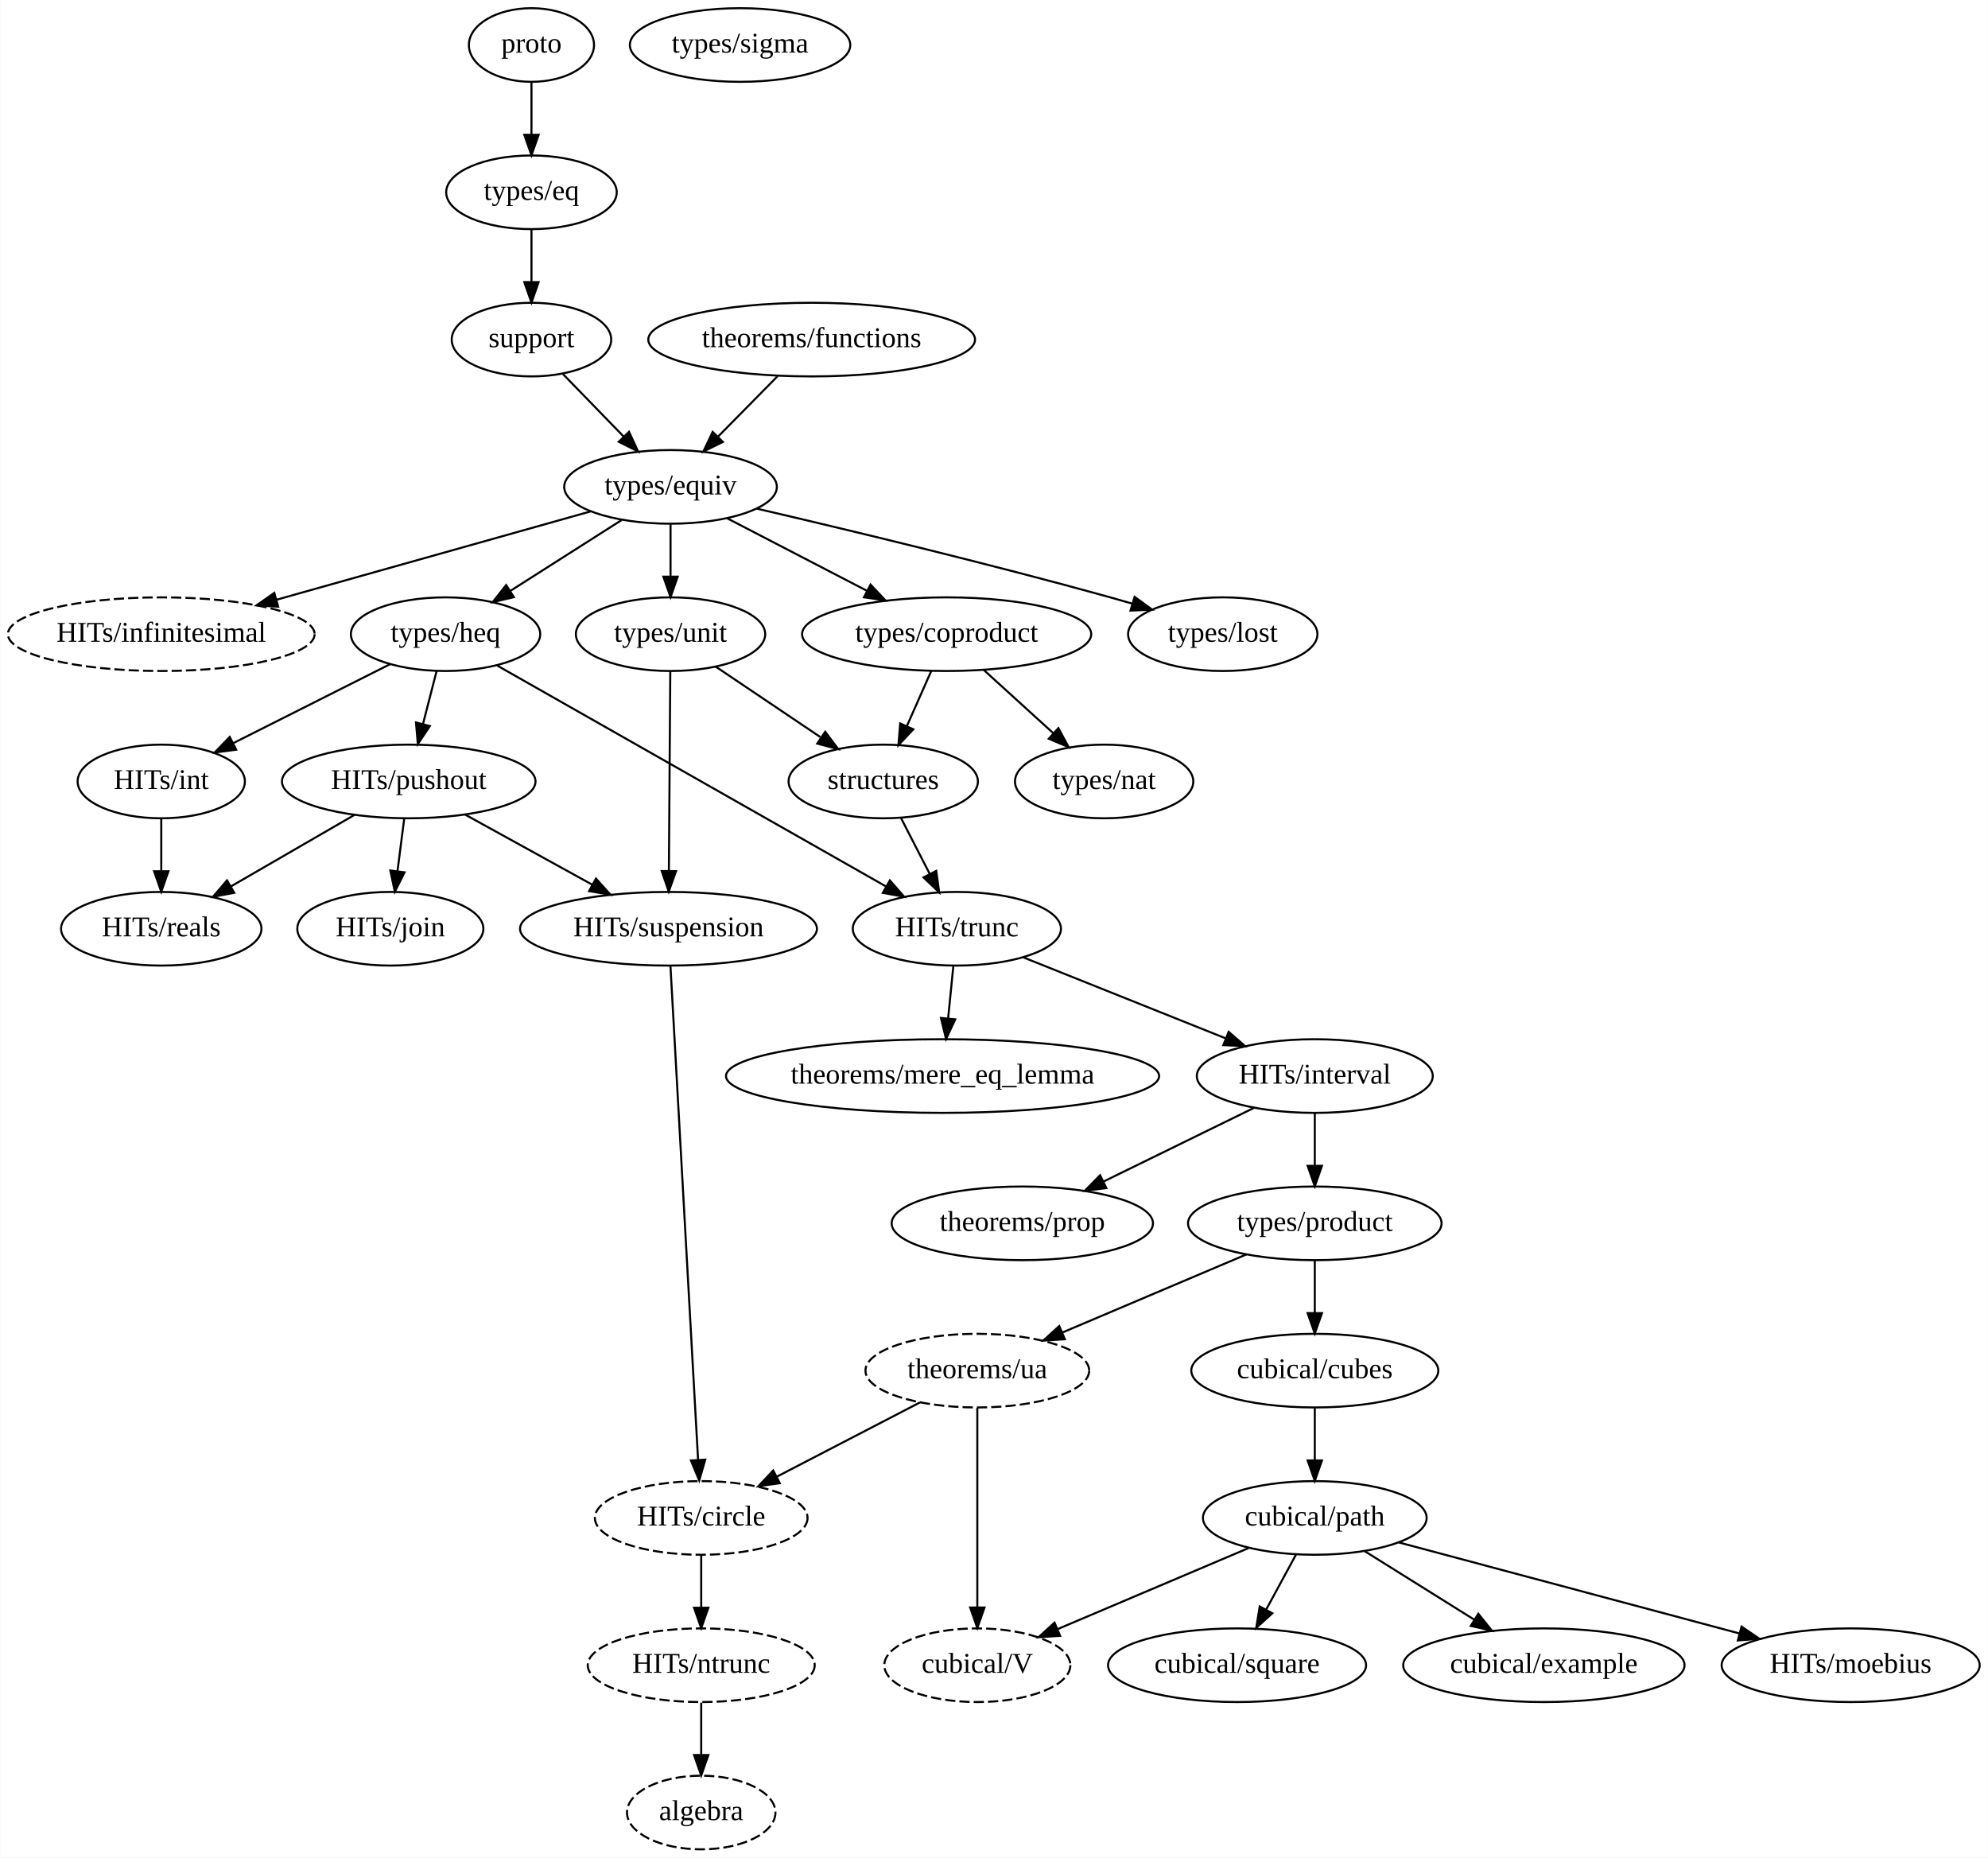
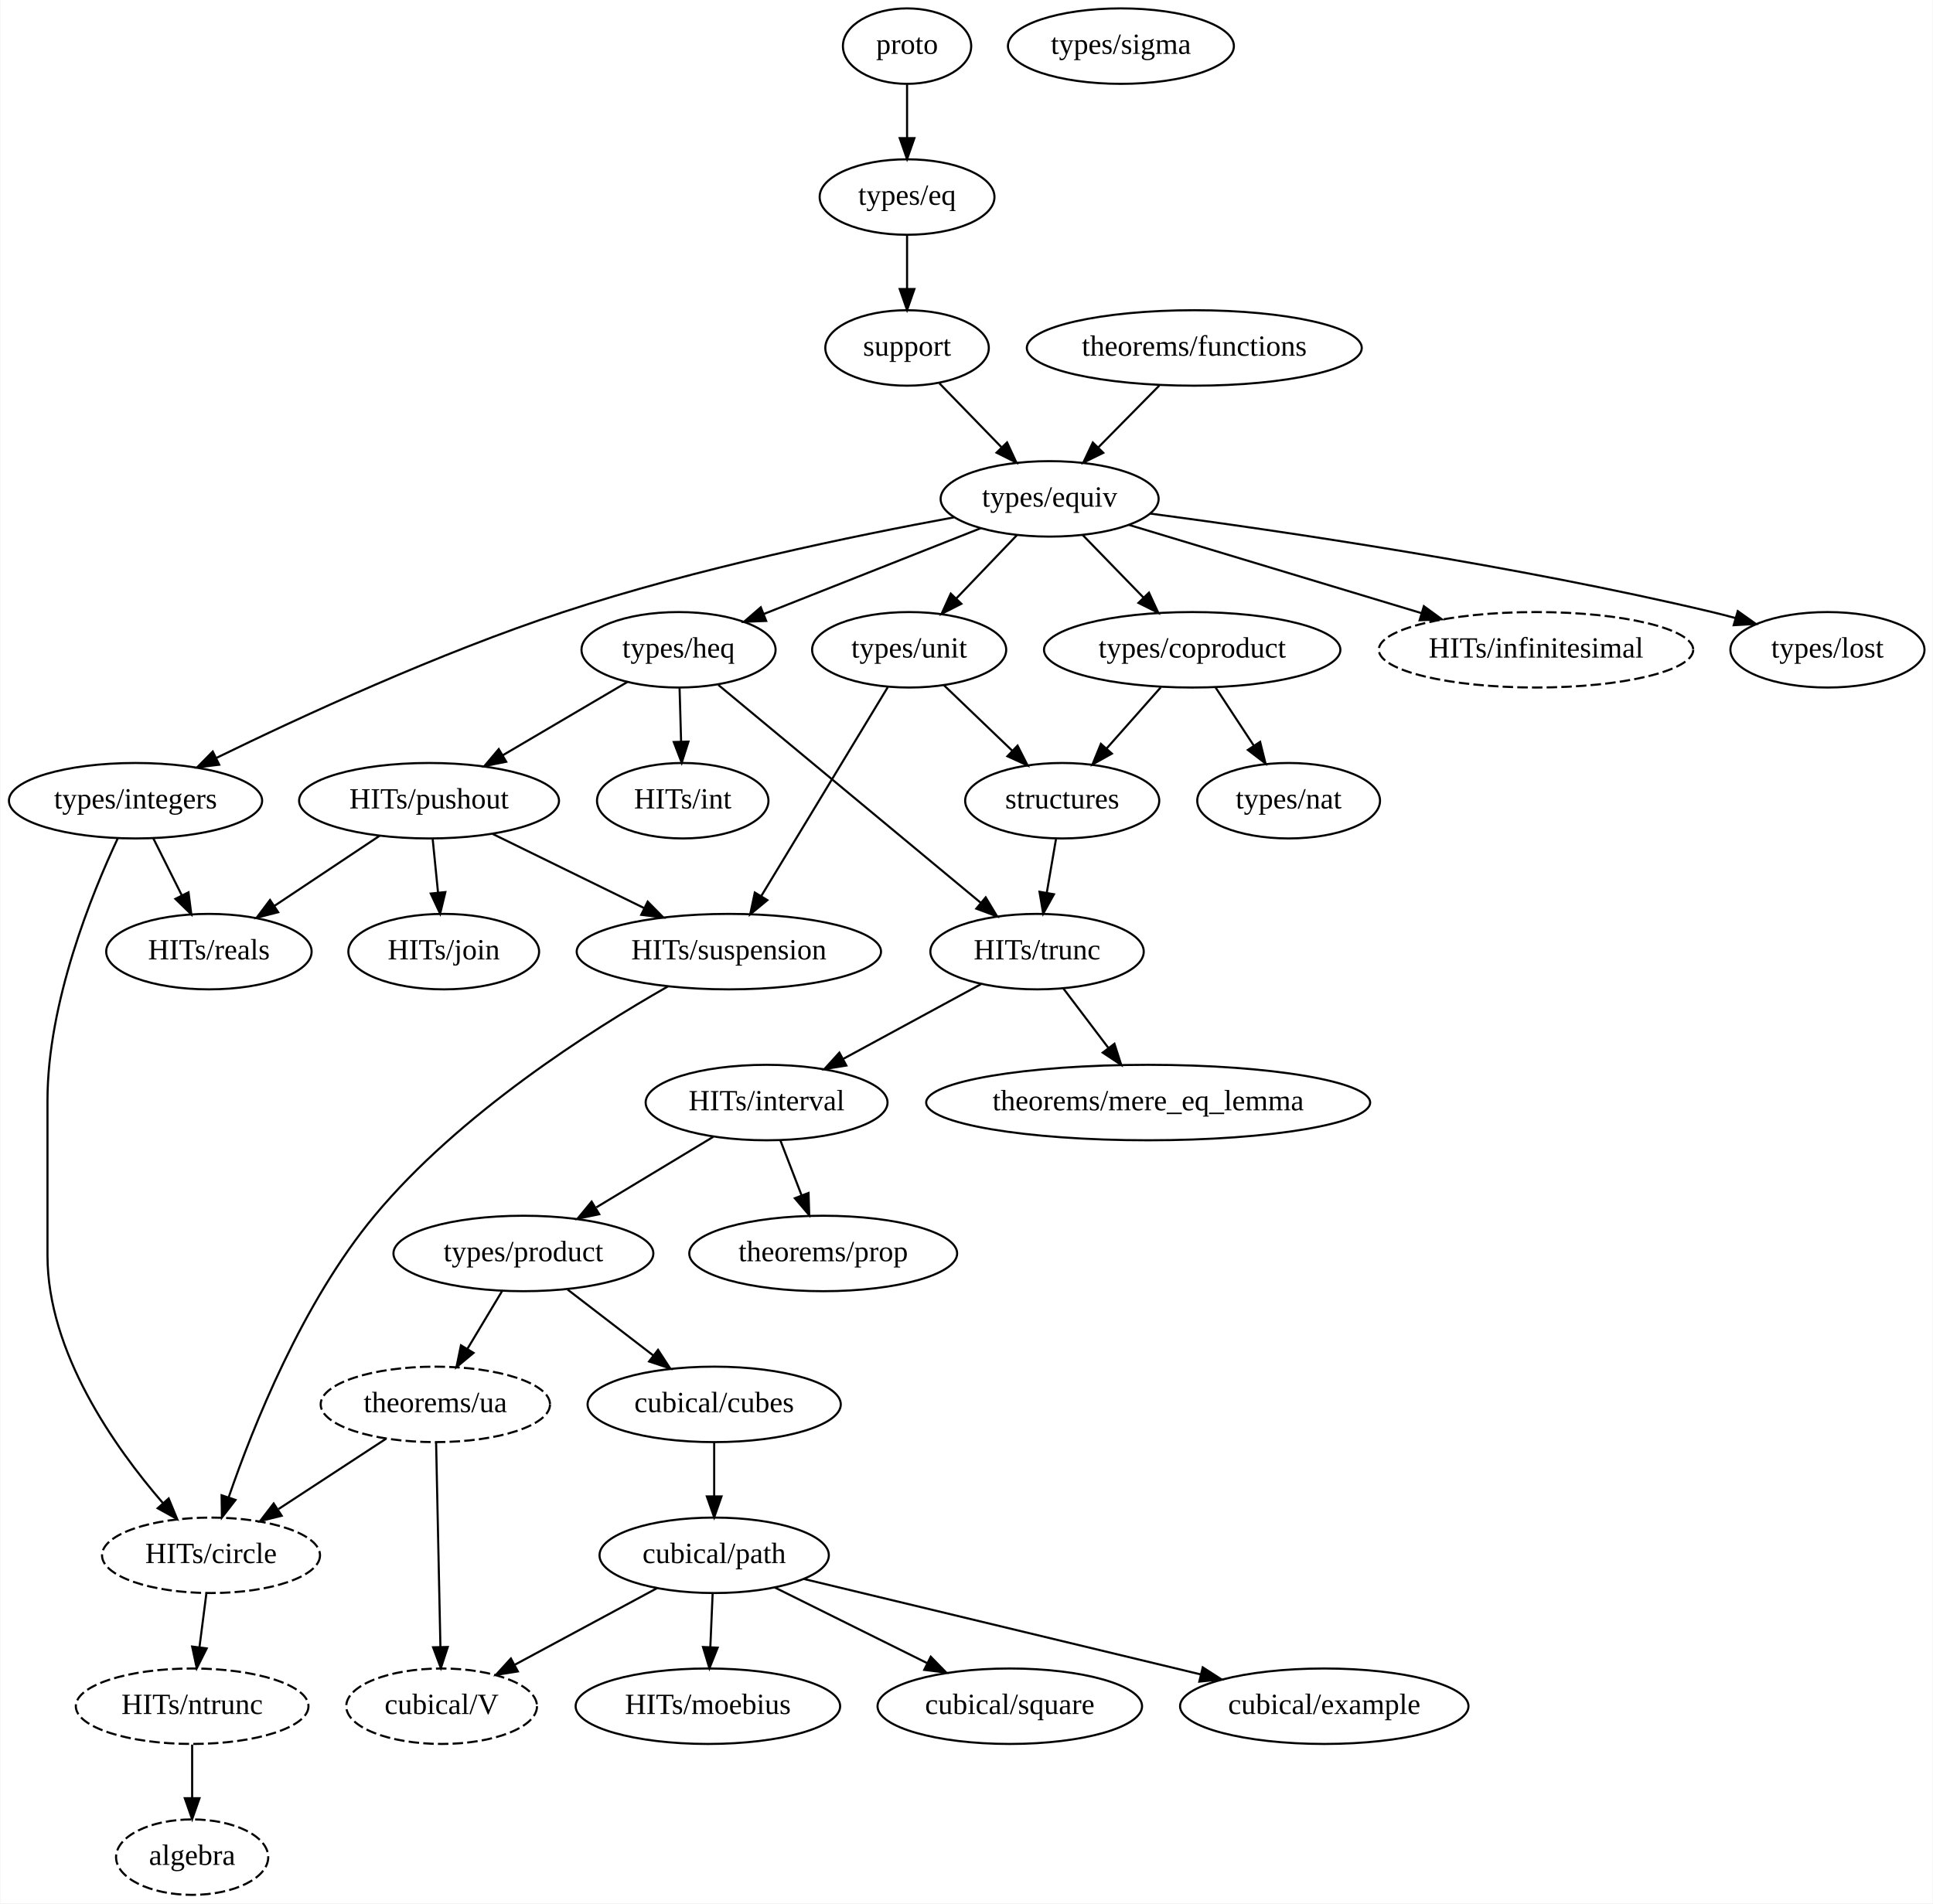
- <svg xmlns="http://www.w3.org/2000/svg" width="972pt" height="908pt" viewBox="0.00 0.00 971.79 908.00">
+ <svg xmlns="http://www.w3.org/2000/svg" width="922pt" height="908pt" viewBox="0.00 0.00 921.59 908.00">
  <g id="graph0" class="graph" transform="scale(1 1) rotate(0) translate(4 904)">
-     <polygon fill="white" stroke="none" points="-4,4 -4,-904 967.788,-904 967.788,4 -4,4" />
+     <polygon fill="white" stroke="none" points="-4,4 -4,-904 917.591,-904 917.591,4 -4,4" />
    <g id="node1" class="node">
-       <ellipse fill="none" stroke="black" cx="255.743" cy="-882" rx="30.595" ry="18" />
-       <text text-anchor="middle" x="255.743" y="-878.3" font-family="Times New Roman,serif" font-size="14.00">proto</text>
+       <ellipse fill="none" stroke="black" cx="428.445" cy="-882" rx="30.595" ry="18" />
+       <text text-anchor="middle" x="428.445" y="-878.3" font-family="Times New Roman,serif" font-size="14.00">proto</text>
    </g>
    <g id="node2" class="node">
-       <ellipse fill="none" stroke="black" cx="255.743" cy="-810" rx="41.693" ry="18" />
-       <text text-anchor="middle" x="255.743" y="-806.3" font-family="Times New Roman,serif" font-size="14.00">types/eq</text>
+       <ellipse fill="none" stroke="black" cx="428.445" cy="-810" rx="41.693" ry="18" />
+       <text text-anchor="middle" x="428.445" y="-806.3" font-family="Times New Roman,serif" font-size="14.00">types/eq</text>
    </g>
    <g id="edge1" class="edge">
-       <path fill="none" stroke="black" d="M255.743,-863.697C255.743,-855.983 255.743,-846.712 255.743,-838.112" />
-       <polygon fill="black" stroke="black" points="259.243,-838.104 255.743,-828.104 252.243,-838.104 259.243,-838.104" />
+       <path fill="none" stroke="black" d="M428.445,-863.697C428.445,-855.983 428.445,-846.712 428.445,-838.112" />
+       <polygon fill="black" stroke="black" points="431.945,-838.104 428.445,-828.104 424.945,-838.104 431.945,-838.104" />
+     </g>
+     <g id="node19" class="node">
+       <ellipse fill="none" stroke="black" cx="428.445" cy="-738" rx="38.993" ry="18" />
+       <text text-anchor="middle" x="428.445" y="-734.3" font-family="Times New Roman,serif" font-size="14.00">support</text>
+     </g>
+     <g id="edge31" class="edge">
+       <path fill="none" stroke="black" d="M428.445,-791.697C428.445,-783.983 428.445,-774.712 428.445,-766.112" />
+       <polygon fill="black" stroke="black" points="431.945,-766.104 428.445,-756.104 424.945,-766.104 431.945,-766.104" />
+     </g>
+     <g id="node3" class="node">
+       <ellipse fill="none" stroke="black" stroke-dasharray="5,2" cx="87.445" cy="-18" rx="36.294" ry="18" />
+       <text text-anchor="middle" x="87.445" y="-14.3" font-family="Times New Roman,serif" font-size="14.00">algebra</text>
+     </g>
+     <g id="node4" class="node">
+       <ellipse fill="none" stroke="black" stroke-dasharray="5,2" cx="87.445" cy="-90" rx="55.491" ry="18" />
+       <text text-anchor="middle" x="87.445" y="-86.3" font-family="Times New Roman,serif" font-size="14.00">HITs/ntrunc</text>
+     </g>
+     <g id="edge2" class="edge">
+       <path fill="none" stroke="black" d="M87.445,-71.697C87.445,-63.983 87.445,-54.712 87.445,-46.112" />
+       <polygon fill="black" stroke="black" points="90.945,-46.104 87.445,-36.104 83.945,-46.104 90.945,-46.104" />
+     </g>
+     <g id="node5" class="node">
+       <ellipse fill="none" stroke="black" stroke-dasharray="5,2" cx="96.445" cy="-162" rx="51.991" ry="18" />
+       <text text-anchor="middle" x="96.445" y="-158.3" font-family="Times New Roman,serif" font-size="14.00">HITs/circle</text>
+     </g>
+     <g id="edge23" class="edge">
+       <path fill="none" stroke="black" d="M94.22,-143.697C93.228,-135.983 92.036,-126.712 90.93,-118.112" />
+       <polygon fill="black" stroke="black" points="94.391,-117.576 89.644,-108.104 87.448,-118.469 94.391,-117.576" />
+     </g>
+     <g id="node6" class="node">
+       <ellipse fill="none" stroke="black" cx="60.445" cy="-522" rx="60.389" ry="18" />
+       <text text-anchor="middle" x="60.445" y="-518.3" font-family="Times New Roman,serif" font-size="14.00">types/integers</text>
+     </g>
+     <g id="edge3" class="edge">
+       <path fill="none" stroke="black" d="M51.945,-503.993C39.673,-477.822 18.445,-425.79 18.445,-379 18.445,-379 18.445,-379 18.445,-305 18.445,-258.863 50.468,-213.551 73.477,-186.949" />
+       <polygon fill="black" stroke="black" points="76.242,-189.107 80.283,-179.314 71.016,-184.45 76.242,-189.107" />
+     </g>
+     <g id="node29" class="node">
+       <ellipse fill="none" stroke="black" cx="95.445" cy="-450" rx="48.993" ry="18" />
+       <text text-anchor="middle" x="95.445" y="-446.3" font-family="Times New Roman,serif" font-size="14.00">HITs/reals</text>
+     </g>
+     <g id="edge28" class="edge">
+       <path fill="none" stroke="black" d="M68.917,-504.055C73.001,-495.887 77.989,-485.912 82.532,-476.824" />
+       <polygon fill="black" stroke="black" points="85.708,-478.299 87.05,-467.789 79.447,-475.168 85.708,-478.299" />
+     </g>
+     <g id="node7" class="node">
+       <ellipse fill="none" stroke="black" cx="343.445" cy="-450" rx="72.588" ry="18" />
+       <text text-anchor="middle" x="343.445" y="-446.3" font-family="Times New Roman,serif" font-size="14.00">HITs/suspension</text>
+     </g>
+     <g id="edge4" class="edge">
+       <path fill="none" stroke="black" d="M314.392,-433.416C277.784,-412.575 214.788,-372.563 174.445,-324 140.091,-282.647 116.534,-223.61 104.879,-189.709" />
+       <polygon fill="black" stroke="black" points="108.137,-188.415 101.645,-180.042 101.498,-190.636 108.137,-188.415" />
+     </g>
+     <g id="node8" class="node">
+       <ellipse fill="none" stroke="black" stroke-dasharray="5,2" cx="203.445" cy="-234" rx="54.691" ry="18" />
+       <text text-anchor="middle" x="203.445" y="-230.3" font-family="Times New Roman,serif" font-size="14.00">theorems/ua</text>
+     </g>
+     <g id="edge5" class="edge">
+       <path fill="none" stroke="black" d="M179.963,-217.638C164.91,-207.791 145.17,-194.876 128.661,-184.076" />
+       <polygon fill="black" stroke="black" points="130.156,-180.872 119.871,-178.326 126.324,-186.73 130.156,-180.872" />
+     </g>
+     <g id="node17" class="node">
+       <ellipse fill="none" stroke="black" stroke-dasharray="5,2" cx="206.445" cy="-90" rx="45.492" ry="18" />
+       <text text-anchor="middle" x="206.445" y="-86.3" font-family="Times New Roman,serif" font-size="14.00">cubical/V</text>
+     </g>
+     <g id="edge12" class="edge">
+       <path fill="none" stroke="black" d="M203.807,-215.871C204.318,-191.67 205.257,-147.211 205.866,-118.393" />
+       <polygon fill="black" stroke="black" points="209.369,-118.261 206.081,-108.189 202.371,-118.113 209.369,-118.261" />
+     </g>
+     <g id="node9" class="node">
+       <ellipse fill="none" stroke="black" stroke-dasharray="5,2" cx="728.445" cy="-594" rx="74.987" ry="18" />
+       <text text-anchor="middle" x="728.445" y="-590.3" font-family="Times New Roman,serif" font-size="14.00">HITs/infinitesimal</text>
+     </g>
+     <g id="node10" class="node">
+       <ellipse fill="none" stroke="black" cx="496.445" cy="-666" rx="51.991" ry="18" />
+       <text text-anchor="middle" x="496.445" y="-662.3" font-family="Times New Roman,serif" font-size="14.00">types/equiv</text>
+     </g>
+     <g id="edge15" class="edge">
+       <path fill="none" stroke="black" d="M450.853,-657.194C403.569,-648.495 327.824,-632.862 264.445,-612 205.151,-592.483 139.454,-562.156 99.048,-542.435" />
+       <polygon fill="black" stroke="black" points="100.352,-539.177 89.834,-537.908 97.265,-545.459 100.352,-539.177" />
+     </g>
+     <g id="edge6" class="edge">
+       <path fill="none" stroke="black" d="M534.236,-653.597C572.116,-642.168 630.823,-624.455 673.779,-611.494" />
+       <polygon fill="black" stroke="black" points="674.95,-614.796 683.513,-608.557 672.928,-608.095 674.95,-614.796" />
+     </g>
+     <g id="node11" class="node">
+       <ellipse fill="none" stroke="black" cx="564.445" cy="-594" rx="70.688" ry="18" />
+       <text text-anchor="middle" x="564.445" y="-590.3" font-family="Times New Roman,serif" font-size="14.00">types/coproduct</text>
+     </g>
+     <g id="edge7" class="edge">
+       <path fill="none" stroke="black" d="M512.216,-648.765C520.845,-639.882 531.698,-628.709 541.272,-618.854" />
+       <polygon fill="black" stroke="black" points="543.829,-621.245 548.286,-611.633 538.808,-616.367 543.829,-621.245" />
    </g>
    <g id="node18" class="node">
-       <ellipse fill="none" stroke="black" cx="255.743" cy="-738" rx="38.993" ry="18" />
-       <text text-anchor="middle" x="255.743" y="-734.3" font-family="Times New Roman,serif" font-size="14.00">support</text>
+       <ellipse fill="none" stroke="black" cx="319.445" cy="-594" rx="46.292" ry="18" />
+       <text text-anchor="middle" x="319.445" y="-590.3" font-family="Times New Roman,serif" font-size="14.00">types/heq</text>
+     </g>
+     <g id="edge14" class="edge">
+       <path fill="none" stroke="black" d="M463.567,-651.998C434.303,-640.424 391.392,-623.454 360.005,-611.041" />
+       <polygon fill="black" stroke="black" points="361.248,-607.769 350.661,-607.346 358.673,-614.278 361.248,-607.769" />
+     </g>
+     <g id="node30" class="node">
+       <ellipse fill="none" stroke="black" cx="429.445" cy="-594" rx="46.292" ry="18" />
+       <text text-anchor="middle" x="429.445" y="-590.3" font-family="Times New Roman,serif" font-size="14.00">types/unit</text>
+     </g>
+     <g id="edge37" class="edge">
+       <path fill="none" stroke="black" d="M480.905,-648.765C472.28,-639.753 461.399,-628.385 451.867,-618.426" />
+       <polygon fill="black" stroke="black" points="454.343,-615.951 444.9,-611.147 449.286,-620.792 454.343,-615.951" />
+     </g>
+     <g id="node33" class="node">
+       <ellipse fill="none" stroke="black" cx="867.445" cy="-594" rx="46.292" ry="18" />
+       <text text-anchor="middle" x="867.445" y="-590.3" font-family="Times New Roman,serif" font-size="14.00">types/lost</text>
+     </g>
+     <g id="edge39" class="edge">
+       <path fill="none" stroke="black" d="M544.489,-658.977C606.773,-650.706 718.539,-634.282 812.445,-612 816.061,-611.142 819.787,-610.174 823.515,-609.147" />
+       <polygon fill="black" stroke="black" points="824.673,-612.456 833.313,-606.324 822.734,-605.73 824.673,-612.456" />
+     </g>
+     <g id="node31" class="node">
+       <ellipse fill="none" stroke="black" cx="502.445" cy="-522" rx="46.292" ry="18" />
+       <text text-anchor="middle" x="502.445" y="-518.3" font-family="Times New Roman,serif" font-size="14.00">structures</text>
+     </g>
+     <g id="edge30" class="edge">
+       <path fill="none" stroke="black" d="M549.436,-576.055C541.709,-567.33 532.155,-556.544 523.685,-546.981" />
+       <polygon fill="black" stroke="black" points="526.138,-544.472 516.888,-539.307 520.898,-549.114 526.138,-544.472" />
+     </g>
+     <g id="node32" class="node">
+       <ellipse fill="none" stroke="black" cx="610.445" cy="-522" rx="43.592" ry="18" />
+       <text text-anchor="middle" x="610.445" y="-518.3" font-family="Times New Roman,serif" font-size="14.00">types/nat</text>
+     </g>
+     <g id="edge38" class="edge">
+       <path fill="none" stroke="black" d="M575.58,-576.055C581.061,-567.715 587.779,-557.491 593.851,-548.252" />
+       <polygon fill="black" stroke="black" points="596.845,-550.068 599.412,-539.789 590.995,-546.224 596.845,-550.068" />
+     </g>
+     <g id="node12" class="node">
+       <ellipse fill="none" stroke="black" cx="245.445" cy="-306" rx="61.99" ry="18" />
+       <text text-anchor="middle" x="245.445" y="-302.3" font-family="Times New Roman,serif" font-size="14.00">types/product</text>
+     </g>
+     <g id="edge36" class="edge">
+       <path fill="none" stroke="black" d="M235.278,-288.055C230.325,-279.801 224.265,-269.701 218.767,-260.538" />
+       <polygon fill="black" stroke="black" points="221.664,-258.563 213.518,-251.789 215.662,-262.165 221.664,-258.563" />
+     </g>
+     <g id="node13" class="node">
+       <ellipse fill="none" stroke="black" cx="336.445" cy="-234" rx="60.389" ry="18" />
+       <text text-anchor="middle" x="336.445" y="-230.3" font-family="Times New Roman,serif" font-size="14.00">cubical/cubes</text>
+     </g>
+     <g id="edge8" class="edge">
+       <path fill="none" stroke="black" d="M266.551,-288.765C278.725,-279.4 294.208,-267.49 307.505,-257.261" />
+       <polygon fill="black" stroke="black" points="309.661,-260.019 315.453,-251.147 305.393,-254.47 309.661,-260.019" />
+     </g>
+     <g id="node14" class="node">
+       <ellipse fill="none" stroke="black" cx="336.445" cy="-162" rx="54.691" ry="18" />
+       <text text-anchor="middle" x="336.445" y="-158.3" font-family="Times New Roman,serif" font-size="14.00">cubical/path</text>
+     </g>
+     <g id="edge9" class="edge">
+       <path fill="none" stroke="black" d="M336.445,-215.697C336.445,-207.983 336.445,-198.712 336.445,-190.112" />
+       <polygon fill="black" stroke="black" points="339.945,-190.104 336.445,-180.104 332.945,-190.104 339.945,-190.104" />
+     </g>
+     <g id="node15" class="node">
+       <ellipse fill="none" stroke="black" cx="477.445" cy="-90" rx="63.089" ry="18" />
+       <text text-anchor="middle" x="477.445" y="-86.3" font-family="Times New Roman,serif" font-size="14.00">cubical/square</text>
+     </g>
+     <g id="edge10" class="edge">
+       <path fill="none" stroke="black" d="M365.318,-146.666C386.279,-136.26 414.888,-122.057 437.961,-110.602" />
+       <polygon fill="black" stroke="black" points="439.747,-113.623 447.148,-106.041 436.635,-107.353 439.747,-113.623" />
+     </g>
+     <g id="node16" class="node">
+       <ellipse fill="none" stroke="black" cx="627.445" cy="-90" rx="68.788" ry="18" />
+       <text text-anchor="middle" x="627.445" y="-86.3" font-family="Times New Roman,serif" font-size="14.00">cubical/example</text>
+     </g>
+     <g id="edge11" class="edge">
+       <path fill="none" stroke="black" d="M379.07,-150.746C429.109,-138.71 512.384,-118.678 568.565,-105.163" />
+       <polygon fill="black" stroke="black" points="569.475,-108.545 578.379,-102.803 567.837,-101.739 569.475,-108.545" />
+     </g>
+     <g id="edge13" class="edge">
+       <path fill="none" stroke="black" d="M309.192,-146.326C289.476,-135.709 262.669,-121.275 241.38,-109.811" />
+       <polygon fill="black" stroke="black" points="242.797,-106.599 232.333,-104.94 239.478,-112.762 242.797,-106.599" />
+     </g>
+     <g id="node26" class="node">
+       <ellipse fill="none" stroke="black" cx="333.445" cy="-90" rx="63.089" ry="18" />
+       <text text-anchor="middle" x="333.445" y="-86.3" font-family="Times New Roman,serif" font-size="14.00">HITs/moebius</text>
+     </g>
+     <g id="edge21" class="edge">
+       <path fill="none" stroke="black" d="M335.703,-143.697C335.372,-135.983 334.975,-126.712 334.607,-118.112" />
+       <polygon fill="black" stroke="black" points="338.103,-117.945 334.178,-108.104 331.109,-118.245 338.103,-117.945" />
+     </g>
+     <g id="node21" class="node">
+       <ellipse fill="none" stroke="black" cx="321.445" cy="-522" rx="40.893" ry="18" />
+       <text text-anchor="middle" x="321.445" y="-518.3" font-family="Times New Roman,serif" font-size="14.00">HITs/int</text>
+     </g>
+     <g id="edge18" class="edge">
+       <path fill="none" stroke="black" d="M319.939,-575.697C320.159,-567.983 320.424,-558.712 320.67,-550.112" />
+       <polygon fill="black" stroke="black" points="324.169,-550.2 320.956,-540.104 317.172,-550 324.169,-550.2" />
+     </g>
+     <g id="node22" class="node">
+       <ellipse fill="none" stroke="black" cx="490.445" cy="-450" rx="50.892" ry="18" />
+       <text text-anchor="middle" x="490.445" y="-446.3" font-family="Times New Roman,serif" font-size="14.00">HITs/trunc</text>
+     </g>
+     <g id="edge35" class="edge">
+       <path fill="none" stroke="black" d="M338.398,-577.261C368.828,-551.991 428.69,-502.281 463.536,-473.345" />
+       <polygon fill="black" stroke="black" points="465.949,-475.891 471.406,-466.81 461.477,-470.505 465.949,-475.891" />
+     </g>
+     <g id="node24" class="node">
+       <ellipse fill="none" stroke="black" cx="200.445" cy="-522" rx="61.99" ry="18" />
+       <text text-anchor="middle" x="200.445" y="-518.3" font-family="Times New Roman,serif" font-size="14.00">HITs/pushout</text>
+     </g>
+     <g id="edge26" class="edge">
+       <path fill="none" stroke="black" d="M295.076,-578.666C277.935,-568.583 254.734,-554.935 235.595,-543.677" />
+       <polygon fill="black" stroke="black" points="237.242,-540.585 226.848,-538.531 233.692,-546.618 237.242,-540.585" />
+     </g>
+     <g id="edge16" class="edge">
+       <path fill="none" stroke="black" d="M443.875,-721.116C452.618,-712.116 463.725,-700.682 473.474,-690.646" />
+       <polygon fill="black" stroke="black" points="476.146,-692.919 480.604,-683.307 471.125,-688.041 476.146,-692.919" />
+     </g>
+     <g id="node20" class="node">
+       <ellipse fill="none" stroke="black" cx="565.445" cy="-738" rx="79.886" ry="18" />
+       <text text-anchor="middle" x="565.445" y="-734.3" font-family="Times New Roman,serif" font-size="14.00">theorems/functions</text>
+     </g>
+     <g id="edge17" class="edge">
+       <path fill="none" stroke="black" d="M548.742,-720.055C540.056,-711.243 529.297,-700.328 519.8,-690.694" />
+       <polygon fill="black" stroke="black" points="522.031,-687.972 512.519,-683.307 517.046,-692.886 522.031,-687.972" />
+     </g>
+     <g id="node23" class="node">
+       <ellipse fill="none" stroke="black" cx="361.445" cy="-378" rx="57.69" ry="18" />
+       <text text-anchor="middle" x="361.445" y="-374.3" font-family="Times New Roman,serif" font-size="14.00">HITs/interval</text>
+     </g>
+     <g id="edge19" class="edge">
+       <path fill="none" stroke="black" d="M463.716,-434.496C444.687,-424.17 418.887,-410.17 397.961,-398.815" />
+       <polygon fill="black" stroke="black" points="399.488,-395.662 389.029,-393.968 396.149,-401.814 399.488,-395.662" />
+     </g>
+     <g id="node27" class="node">
+       <ellipse fill="none" stroke="black" cx="543.445" cy="-378" rx="105.881" ry="18" />
+       <text text-anchor="middle" x="543.445" y="-374.3" font-family="Times New Roman,serif" font-size="14.00">theorems/mere_eq_lemma</text>
+     </g>
+     <g id="edge22" class="edge">
+       <path fill="none" stroke="black" d="M503.005,-432.411C509.38,-423.992 517.259,-413.585 524.364,-404.201" />
+       <polygon fill="black" stroke="black" points="527.36,-406.042 530.606,-395.956 521.78,-401.816 527.36,-406.042" />
+     </g>
+     <g id="edge24" class="edge">
+       <path fill="none" stroke="black" d="M335.988,-361.638C319.632,-351.768 298.17,-338.817 280.247,-328.001" />
+       <polygon fill="black" stroke="black" points="281.613,-324.738 271.243,-322.568 277.996,-330.731 281.613,-324.738" />
+     </g>
+     <g id="node28" class="node">
+       <ellipse fill="none" stroke="black" cx="388.445" cy="-306" rx="63.889" ry="18" />
+       <text text-anchor="middle" x="388.445" y="-302.3" font-family="Times New Roman,serif" font-size="14.00">theorems/prop</text>
+     </g>
+     <g id="edge25" class="edge">
+       <path fill="none" stroke="black" d="M367.981,-360.055C371.02,-352.176 374.707,-342.617 378.11,-333.794" />
+       <polygon fill="black" stroke="black" points="381.448,-334.865 381.781,-324.275 374.917,-332.346 381.448,-334.865" />
+     </g>
+     <g id="edge32" class="edge">
+       <path fill="none" stroke="black" d="M230.771,-506.155C251.812,-495.855 280.069,-482.023 303.021,-470.788" />
+       <polygon fill="black" stroke="black" points="304.73,-473.848 312.173,-466.308 301.653,-467.561 304.73,-473.848" />
+     </g>
+     <g id="node25" class="node">
+       <ellipse fill="none" stroke="black" cx="207.445" cy="-450" rx="45.492" ry="18" />
+       <text text-anchor="middle" x="207.445" y="-446.3" font-family="Times New Roman,serif" font-size="14.00">HITs/join</text>
+     </g>
+     <g id="edge20" class="edge">
+       <path fill="none" stroke="black" d="M202.175,-503.697C202.946,-495.983 203.873,-486.712 204.733,-478.112" />
+       <polygon fill="black" stroke="black" points="208.222,-478.403 205.734,-468.104 201.256,-477.706 208.222,-478.403" />
+     </g>
+     <g id="edge27" class="edge">
+       <path fill="none" stroke="black" d="M176.881,-505.291C162.086,-495.427 142.833,-482.592 126.761,-471.878" />
+       <polygon fill="black" stroke="black" points="128.471,-468.811 118.209,-466.176 124.588,-474.635 128.471,-468.811" />
+     </g>
+     <g id="edge33" class="edge">
+       <path fill="none" stroke="black" d="M419.242,-576.153C404.306,-551.493 376.375,-505.374 358.908,-476.533" />
+       <polygon fill="black" stroke="black" points="361.809,-474.565 353.634,-467.825 355.821,-478.192 361.809,-474.565" />
    </g>
    <g id="edge29" class="edge">
-       <path fill="none" stroke="black" d="M255.743,-791.697C255.743,-783.983 255.743,-774.712 255.743,-766.112" />
-       <polygon fill="black" stroke="black" points="259.243,-766.104 255.743,-756.104 252.243,-766.104 259.243,-766.104" />
-     </g>
-     <g id="node3" class="node">
-       <ellipse fill="none" stroke="black" stroke-dasharray="5,2" cx="338.743" cy="-18" rx="36.294" ry="18" />
-       <text text-anchor="middle" x="338.743" y="-14.3" font-family="Times New Roman,serif" font-size="14.00">algebra</text>
-     </g>
-     <g id="node4" class="node">
-       <ellipse fill="none" stroke="black" stroke-dasharray="5,2" cx="338.743" cy="-90" rx="55.491" ry="18" />
-       <text text-anchor="middle" x="338.743" y="-86.3" font-family="Times New Roman,serif" font-size="14.00">HITs/ntrunc</text>
-     </g>
-     <g id="edge2" class="edge">
-       <path fill="none" stroke="black" d="M338.743,-71.697C338.743,-63.983 338.743,-54.712 338.743,-46.112" />
-       <polygon fill="black" stroke="black" points="342.243,-46.104 338.743,-36.104 335.243,-46.104 342.243,-46.104" />
-     </g>
-     <g id="node5" class="node">
-       <ellipse fill="none" stroke="black" stroke-dasharray="5,2" cx="338.743" cy="-162" rx="51.991" ry="18" />
-       <text text-anchor="middle" x="338.743" y="-158.3" font-family="Times New Roman,serif" font-size="14.00">HITs/circle</text>
-     </g>
-     <g id="edge21" class="edge">
-       <path fill="none" stroke="black" d="M338.743,-143.697C338.743,-135.983 338.743,-126.712 338.743,-118.112" />
-       <polygon fill="black" stroke="black" points="342.243,-118.104 338.743,-108.104 335.243,-118.104 342.243,-118.104" />
-     </g>
-     <g id="node6" class="node">
-       <ellipse fill="none" stroke="black" cx="322.743" cy="-450" rx="72.588" ry="18" />
-       <text text-anchor="middle" x="322.743" y="-446.3" font-family="Times New Roman,serif" font-size="14.00">HITs/suspension</text>
-     </g>
-     <g id="edge3" class="edge">
-       <path fill="none" stroke="black" d="M323.696,-431.966C326.363,-384.291 333.922,-249.185 337.198,-190.63" />
-       <polygon fill="black" stroke="black" points="340.711,-190.486 337.775,-180.306 333.722,-190.095 340.711,-190.486" />
-     </g>
-     <g id="node7" class="node">
-       <ellipse fill="none" stroke="black" stroke-dasharray="5,2" cx="473.743" cy="-234" rx="54.691" ry="18" />
-       <text text-anchor="middle" x="473.743" y="-230.3" font-family="Times New Roman,serif" font-size="14.00">theorems/ua</text>
-     </g>
-     <g id="edge4" class="edge">
-       <path fill="none" stroke="black" d="M445.771,-218.496C425.498,-207.984 397.88,-193.663 375.777,-182.203" />
-       <polygon fill="black" stroke="black" points="377.168,-178.982 366.68,-177.485 373.946,-185.196 377.168,-178.982" />
-     </g>
-     <g id="node16" class="node">
-       <ellipse fill="none" stroke="black" stroke-dasharray="5,2" cx="473.743" cy="-90" rx="45.492" ry="18" />
-       <text text-anchor="middle" x="473.743" y="-86.3" font-family="Times New Roman,serif" font-size="14.00">cubical/V</text>
-     </g>
-     <g id="edge11" class="edge">
-       <path fill="none" stroke="black" d="M473.743,-215.871C473.743,-191.67 473.743,-147.211 473.743,-118.393" />
-       <polygon fill="black" stroke="black" points="477.243,-118.189 473.743,-108.189 470.243,-118.189 477.243,-118.189" />
-     </g>
-     <g id="node8" class="node">
-       <ellipse fill="none" stroke="black" stroke-dasharray="5,2" cx="74.743" cy="-594" rx="74.987" ry="18" />
-       <text text-anchor="middle" x="74.743" y="-590.3" font-family="Times New Roman,serif" font-size="14.00">HITs/infinitesimal</text>
-     </g>
-     <g id="node9" class="node">
-       <ellipse fill="none" stroke="black" cx="323.743" cy="-666" rx="51.991" ry="18" />
-       <text text-anchor="middle" x="323.743" y="-662.3" font-family="Times New Roman,serif" font-size="14.00">types/equiv</text>
-     </g>
-     <g id="edge5" class="edge">
-       <path fill="none" stroke="black" d="M284.563,-653.985C243.264,-642.375 177.83,-623.98 131.016,-610.82" />
-       <polygon fill="black" stroke="black" points="131.899,-607.432 121.324,-608.095 130.004,-614.171 131.899,-607.432" />
-     </g>
-     <g id="node10" class="node">
-       <ellipse fill="none" stroke="black" cx="458.743" cy="-594" rx="70.688" ry="18" />
-       <text text-anchor="middle" x="458.743" y="-590.3" font-family="Times New Roman,serif" font-size="14.00">types/coproduct</text>
-     </g>
-     <g id="edge6" class="edge">
-       <path fill="none" stroke="black" d="M351.388,-650.666C371.098,-640.446 397.87,-626.564 419.749,-615.22" />
-       <polygon fill="black" stroke="black" points="421.524,-618.242 428.79,-610.531 418.302,-612.027 421.524,-618.242" />
-     </g>
-     <g id="node17" class="node">
-       <ellipse fill="none" stroke="black" cx="213.743" cy="-594" rx="46.292" ry="18" />
-       <text text-anchor="middle" x="213.743" y="-590.3" font-family="Times New Roman,serif" font-size="14.00">types/heq</text>
-     </g>
-     <g id="edge13" class="edge">
-       <path fill="none" stroke="black" d="M299.875,-649.811C283.948,-639.676 262.827,-626.235 245.487,-615.201" />
-       <polygon fill="black" stroke="black" points="247.127,-612.096 236.811,-609.68 243.369,-618.001 247.127,-612.096" />
-     </g>
-     <g id="node29" class="node">
-       <ellipse fill="none" stroke="black" cx="323.743" cy="-594" rx="46.292" ry="18" />
-       <text text-anchor="middle" x="323.743" y="-590.3" font-family="Times New Roman,serif" font-size="14.00">types/unit</text>
-     </g>
-     <g id="edge35" class="edge">
-       <path fill="none" stroke="black" d="M323.743,-647.697C323.743,-639.983 323.743,-630.712 323.743,-622.112" />
-       <polygon fill="black" stroke="black" points="327.243,-622.104 323.743,-612.104 320.243,-622.104 327.243,-622.104" />
-     </g>
-     <g id="node32" class="node">
-       <ellipse fill="none" stroke="black" cx="593.743" cy="-594" rx="46.292" ry="18" />
-       <text text-anchor="middle" x="593.743" y="-590.3" font-family="Times New Roman,serif" font-size="14.00">types/lost</text>
-     </g>
-     <g id="edge37" class="edge">
-       <path fill="none" stroke="black" d="M365.953,-655.36C409.442,-645.248 479.103,-628.553 538.743,-612 542.273,-611.02 545.92,-609.972 549.578,-608.896" />
-       <polygon fill="black" stroke="black" points="550.639,-612.232 559.213,-606.008 548.629,-605.527 550.639,-612.232" />
-     </g>
-     <g id="node30" class="node">
-       <ellipse fill="none" stroke="black" cx="427.743" cy="-522" rx="46.292" ry="18" />
-       <text text-anchor="middle" x="427.743" y="-518.3" font-family="Times New Roman,serif" font-size="14.00">structures</text>
-     </g>
-     <g id="edge28" class="edge">
-       <path fill="none" stroke="black" d="M451.239,-576.055C447.66,-567.973 443.297,-558.121 439.307,-549.112" />
-       <polygon fill="black" stroke="black" points="442.428,-547.515 435.178,-539.789 436.028,-550.35 442.428,-547.515" />
-     </g>
-     <g id="node31" class="node">
-       <ellipse fill="none" stroke="black" cx="535.743" cy="-522" rx="43.592" ry="18" />
-       <text text-anchor="middle" x="535.743" y="-518.3" font-family="Times New Roman,serif" font-size="14.00">types/nat</text>
-     </g>
-     <g id="edge36" class="edge">
-       <path fill="none" stroke="black" d="M476.991,-576.411C487.083,-567.237 499.77,-555.703 510.77,-545.703" />
-       <polygon fill="black" stroke="black" points="513.375,-548.065 518.42,-538.749 508.666,-542.886 513.375,-548.065" />
-     </g>
-     <g id="node11" class="node">
-       <ellipse fill="none" stroke="black" cx="638.743" cy="-306" rx="61.99" ry="18" />
-       <text text-anchor="middle" x="638.743" y="-302.3" font-family="Times New Roman,serif" font-size="14.00">types/product</text>
+       <path fill="none" stroke="black" d="M446.009,-577.116C455.623,-567.897 467.898,-556.127 478.543,-545.919" />
+       <polygon fill="black" stroke="black" points="481.15,-548.269 485.945,-538.821 476.305,-543.216 481.15,-548.269" />
    </g>
    <g id="edge34" class="edge">
-       <path fill="none" stroke="black" d="M605.353,-290.834C579.409,-279.828 543.276,-264.499 515.433,-252.687" />
-       <polygon fill="black" stroke="black" points="516.534,-249.352 505.961,-248.668 513.8,-255.796 516.534,-249.352" />
-     </g>
-     <g id="node12" class="node">
-       <ellipse fill="none" stroke="black" cx="638.743" cy="-234" rx="60.389" ry="18" />
-       <text text-anchor="middle" x="638.743" y="-230.3" font-family="Times New Roman,serif" font-size="14.00">cubical/cubes</text>
-     </g>
-     <g id="edge7" class="edge">
-       <path fill="none" stroke="black" d="M638.743,-287.697C638.743,-279.983 638.743,-270.712 638.743,-262.112" />
-       <polygon fill="black" stroke="black" points="642.243,-262.104 638.743,-252.104 635.243,-262.104 642.243,-262.104" />
-     </g>
-     <g id="node13" class="node">
-       <ellipse fill="none" stroke="black" cx="638.743" cy="-162" rx="54.691" ry="18" />
-       <text text-anchor="middle" x="638.743" y="-158.3" font-family="Times New Roman,serif" font-size="14.00">cubical/path</text>
-     </g>
-     <g id="edge8" class="edge">
-       <path fill="none" stroke="black" d="M638.743,-215.697C638.743,-207.983 638.743,-198.712 638.743,-190.112" />
-       <polygon fill="black" stroke="black" points="642.243,-190.104 638.743,-180.104 635.243,-190.104 642.243,-190.104" />
-     </g>
-     <g id="node14" class="node">
-       <ellipse fill="none" stroke="black" cx="600.743" cy="-90" rx="63.089" ry="18" />
-       <text text-anchor="middle" x="600.743" y="-86.3" font-family="Times New Roman,serif" font-size="14.00">cubical/square</text>
-     </g>
-     <g id="edge9" class="edge">
-       <path fill="none" stroke="black" d="M629.545,-144.055C625.176,-136.007 619.854,-126.205 614.98,-117.226" />
-       <polygon fill="black" stroke="black" points="617.968,-115.394 610.121,-108.275 611.816,-118.734 617.968,-115.394" />
-     </g>
-     <g id="node15" class="node">
-       <ellipse fill="none" stroke="black" cx="750.743" cy="-90" rx="68.788" ry="18" />
-       <text text-anchor="middle" x="750.743" y="-86.3" font-family="Times New Roman,serif" font-size="14.00">cubical/example</text>
-     </g>
-     <g id="edge10" class="edge">
-       <path fill="none" stroke="black" d="M663.046,-145.811C678.715,-136.018 699.32,-123.14 716.62,-112.327" />
-       <polygon fill="black" stroke="black" points="718.697,-115.156 725.322,-106.888 714.987,-109.22 718.697,-115.156" />
-     </g>
-     <g id="edge12" class="edge">
-       <path fill="none" stroke="black" d="M606.538,-147.337C579.743,-135.97 541.503,-119.746 512.933,-107.626" />
-       <polygon fill="black" stroke="black" points="514.219,-104.369 503.646,-103.686 511.485,-110.814 514.219,-104.369" />
-     </g>
-     <g id="node25" class="node">
-       <ellipse fill="none" stroke="black" cx="900.743" cy="-90" rx="63.089" ry="18" />
-       <text text-anchor="middle" x="900.743" y="-86.3" font-family="Times New Roman,serif" font-size="14.00">HITs/moebius</text>
-     </g>
-     <g id="edge19" class="edge">
-       <path fill="none" stroke="black" d="M679.681,-150.063C724.518,-138.083 796.636,-118.815 846.236,-105.563" />
-       <polygon fill="black" stroke="black" points="847.393,-108.877 856.15,-102.914 845.586,-102.114 847.393,-108.877" />
-     </g>
-     <g id="node20" class="node">
-       <ellipse fill="none" stroke="black" cx="74.743" cy="-522" rx="40.893" ry="18" />
-       <text text-anchor="middle" x="74.743" y="-518.3" font-family="Times New Roman,serif" font-size="14.00">HITs/int</text>
-     </g>
-     <g id="edge16" class="edge">
-       <path fill="none" stroke="black" d="M186.613,-579.337C164.712,-568.308 133.734,-552.707 109.927,-540.719" />
-       <polygon fill="black" stroke="black" points="111.37,-537.526 100.864,-536.154 108.221,-543.778 111.37,-537.526" />
-     </g>
-     <g id="node21" class="node">
-       <ellipse fill="none" stroke="black" cx="463.743" cy="-450" rx="50.892" ry="18" />
-       <text text-anchor="middle" x="463.743" y="-446.3" font-family="Times New Roman,serif" font-size="14.00">HITs/trunc</text>
-     </g>
-     <g id="edge33" class="edge">
-       <path fill="none" stroke="black" d="M239.09,-578.603C284.082,-553.048 377.952,-499.73 428.953,-470.761" />
-       <polygon fill="black" stroke="black" points="430.989,-473.63 437.955,-465.648 427.531,-467.543 430.989,-473.63" />
-     </g>
-     <g id="node23" class="node">
-       <ellipse fill="none" stroke="black" cx="195.743" cy="-522" rx="61.99" ry="18" />
-       <text text-anchor="middle" x="195.743" y="-518.3" font-family="Times New Roman,serif" font-size="14.00">HITs/pushout</text>
-     </g>
-     <g id="edge24" class="edge">
-       <path fill="none" stroke="black" d="M209.386,-576.055C207.382,-568.261 204.955,-558.822 202.707,-550.079" />
-       <polygon fill="black" stroke="black" points="206.066,-549.089 200.186,-540.275 199.286,-550.832 206.066,-549.089" />
-     </g>
-     <g id="edge14" class="edge">
-       <path fill="none" stroke="black" d="M271.174,-721.116C279.917,-712.116 291.023,-700.682 300.773,-690.646" />
-       <polygon fill="black" stroke="black" points="303.445,-692.919 307.902,-683.307 298.424,-688.041 303.445,-692.919" />
-     </g>
-     <g id="node19" class="node">
-       <ellipse fill="none" stroke="black" cx="392.743" cy="-738" rx="79.886" ry="18" />
-       <text text-anchor="middle" x="392.743" y="-734.3" font-family="Times New Roman,serif" font-size="14.00">theorems/functions</text>
-     </g>
-     <g id="edge15" class="edge">
-       <path fill="none" stroke="black" d="M376.04,-720.055C367.354,-711.243 356.596,-700.328 347.099,-690.694" />
-       <polygon fill="black" stroke="black" points="349.33,-687.972 339.817,-683.307 344.345,-692.886 349.33,-687.972" />
-     </g>
-     <g id="node28" class="node">
-       <ellipse fill="none" stroke="black" cx="74.743" cy="-450" rx="48.993" ry="18" />
-       <text text-anchor="middle" x="74.743" y="-446.3" font-family="Times New Roman,serif" font-size="14.00">HITs/reals</text>
-     </g>
-     <g id="edge26" class="edge">
-       <path fill="none" stroke="black" d="M74.743,-503.697C74.743,-495.983 74.743,-486.712 74.743,-478.112" />
-       <polygon fill="black" stroke="black" points="78.243,-478.104 74.743,-468.104 71.243,-478.104 78.243,-478.104" />
-     </g>
-     <g id="node22" class="node">
-       <ellipse fill="none" stroke="black" cx="638.743" cy="-378" rx="57.69" ry="18" />
-       <text text-anchor="middle" x="638.743" y="-374.3" font-family="Times New Roman,serif" font-size="14.00">HITs/interval</text>
-     </g>
-     <g id="edge17" class="edge">
-       <path fill="none" stroke="black" d="M496.249,-435.998C524.077,-424.866 564.385,-408.743 595.035,-396.483" />
-       <polygon fill="black" stroke="black" points="596.634,-399.614 604.619,-392.65 594.034,-393.114 596.634,-399.614" />
-     </g>
-     <g id="node26" class="node">
-       <ellipse fill="none" stroke="black" cx="456.743" cy="-378" rx="105.881" ry="18" />
-       <text text-anchor="middle" x="456.743" y="-374.3" font-family="Times New Roman,serif" font-size="14.00">theorems/mere_eq_lemma</text>
-     </g>
-     <g id="edge20" class="edge">
-       <path fill="none" stroke="black" d="M462.013,-431.697C461.242,-423.983 460.315,-414.712 459.455,-406.112" />
-       <polygon fill="black" stroke="black" points="462.932,-405.706 458.454,-396.104 455.966,-406.403 462.932,-405.706" />
-     </g>
-     <g id="edge22" class="edge">
-       <path fill="none" stroke="black" d="M638.743,-359.697C638.743,-351.983 638.743,-342.712 638.743,-334.112" />
-       <polygon fill="black" stroke="black" points="642.243,-334.104 638.743,-324.104 635.243,-334.104 642.243,-334.104" />
-     </g>
-     <g id="node27" class="node">
-       <ellipse fill="none" stroke="black" cx="495.743" cy="-306" rx="63.889" ry="18" />
-       <text text-anchor="middle" x="495.743" y="-302.3" font-family="Times New Roman,serif" font-size="14.00">theorems/prop</text>
-     </g>
-     <g id="edge23" class="edge">
-       <path fill="none" stroke="black" d="M609.114,-362.496C587.831,-352.078 558.906,-337.919 535.6,-326.51" />
-       <polygon fill="black" stroke="black" points="536.842,-323.222 526.322,-321.968 533.765,-329.509 536.842,-323.222" />
-     </g>
-     <g id="edge30" class="edge">
-       <path fill="none" stroke="black" d="M223.3,-505.811C241.52,-495.769 265.627,-482.482 285.542,-471.505" />
-       <polygon fill="black" stroke="black" points="287.292,-474.536 294.361,-466.644 283.913,-468.406 287.292,-474.536" />
-     </g>
-     <g id="node24" class="node">
-       <ellipse fill="none" stroke="black" cx="186.743" cy="-450" rx="45.492" ry="18" />
-       <text text-anchor="middle" x="186.743" y="-446.3" font-family="Times New Roman,serif" font-size="14.00">HITs/join</text>
-     </g>
-     <g id="edge18" class="edge">
-       <path fill="none" stroke="black" d="M193.519,-503.697C192.527,-495.983 191.335,-486.712 190.229,-478.112" />
-       <polygon fill="black" stroke="black" points="193.689,-477.576 188.942,-468.104 186.746,-478.469 193.689,-477.576" />
-     </g>
-     <g id="edge25" class="edge">
-       <path fill="none" stroke="black" d="M169.189,-505.638C151.413,-495.354 127.855,-481.726 108.715,-470.653" />
-       <polygon fill="black" stroke="black" points="110.402,-467.586 99.994,-465.608 106.897,-473.645 110.402,-467.586" />
-     </g>
-     <g id="edge31" class="edge">
-       <path fill="none" stroke="black" d="M323.623,-575.871C323.452,-551.67 323.139,-507.211 322.936,-478.393" />
-       <polygon fill="black" stroke="black" points="326.435,-478.164 322.864,-468.189 319.435,-478.214 326.435,-478.164" />
-     </g>
-     <g id="edge27" class="edge">
-       <path fill="none" stroke="black" d="M345.799,-578.155C360.691,-568.132 380.552,-554.763 396.992,-543.698" />
-       <polygon fill="black" stroke="black" points="399.378,-546.311 405.719,-537.824 395.469,-540.504 399.378,-546.311" />
-     </g>
-     <g id="edge32" class="edge">
-       <path fill="none" stroke="black" d="M436.458,-504.055C440.659,-495.887 445.789,-485.912 450.462,-476.824" />
-       <polygon fill="black" stroke="black" points="453.648,-478.283 455.109,-467.789 447.423,-475.081 453.648,-478.283" />
-     </g>
-     <g id="node33" class="node">
-       <ellipse fill="none" stroke="black" cx="357.743" cy="-882" rx="53.891" ry="18" />
-       <text text-anchor="middle" x="357.743" y="-878.3" font-family="Times New Roman,serif" font-size="14.00">types/sigma</text>
+       <path fill="none" stroke="black" d="M499.478,-503.697C498.156,-495.983 496.567,-486.712 495.092,-478.112" />
+       <polygon fill="black" stroke="black" points="498.516,-477.369 493.377,-468.104 491.617,-478.552 498.516,-477.369" />
+     </g>
+     <g id="node34" class="node">
+       <ellipse fill="none" stroke="black" cx="530.445" cy="-882" rx="53.891" ry="18" />
+       <text text-anchor="middle" x="530.445" y="-878.3" font-family="Times New Roman,serif" font-size="14.00">types/sigma</text>
    </g>
  </g>
</svg>
